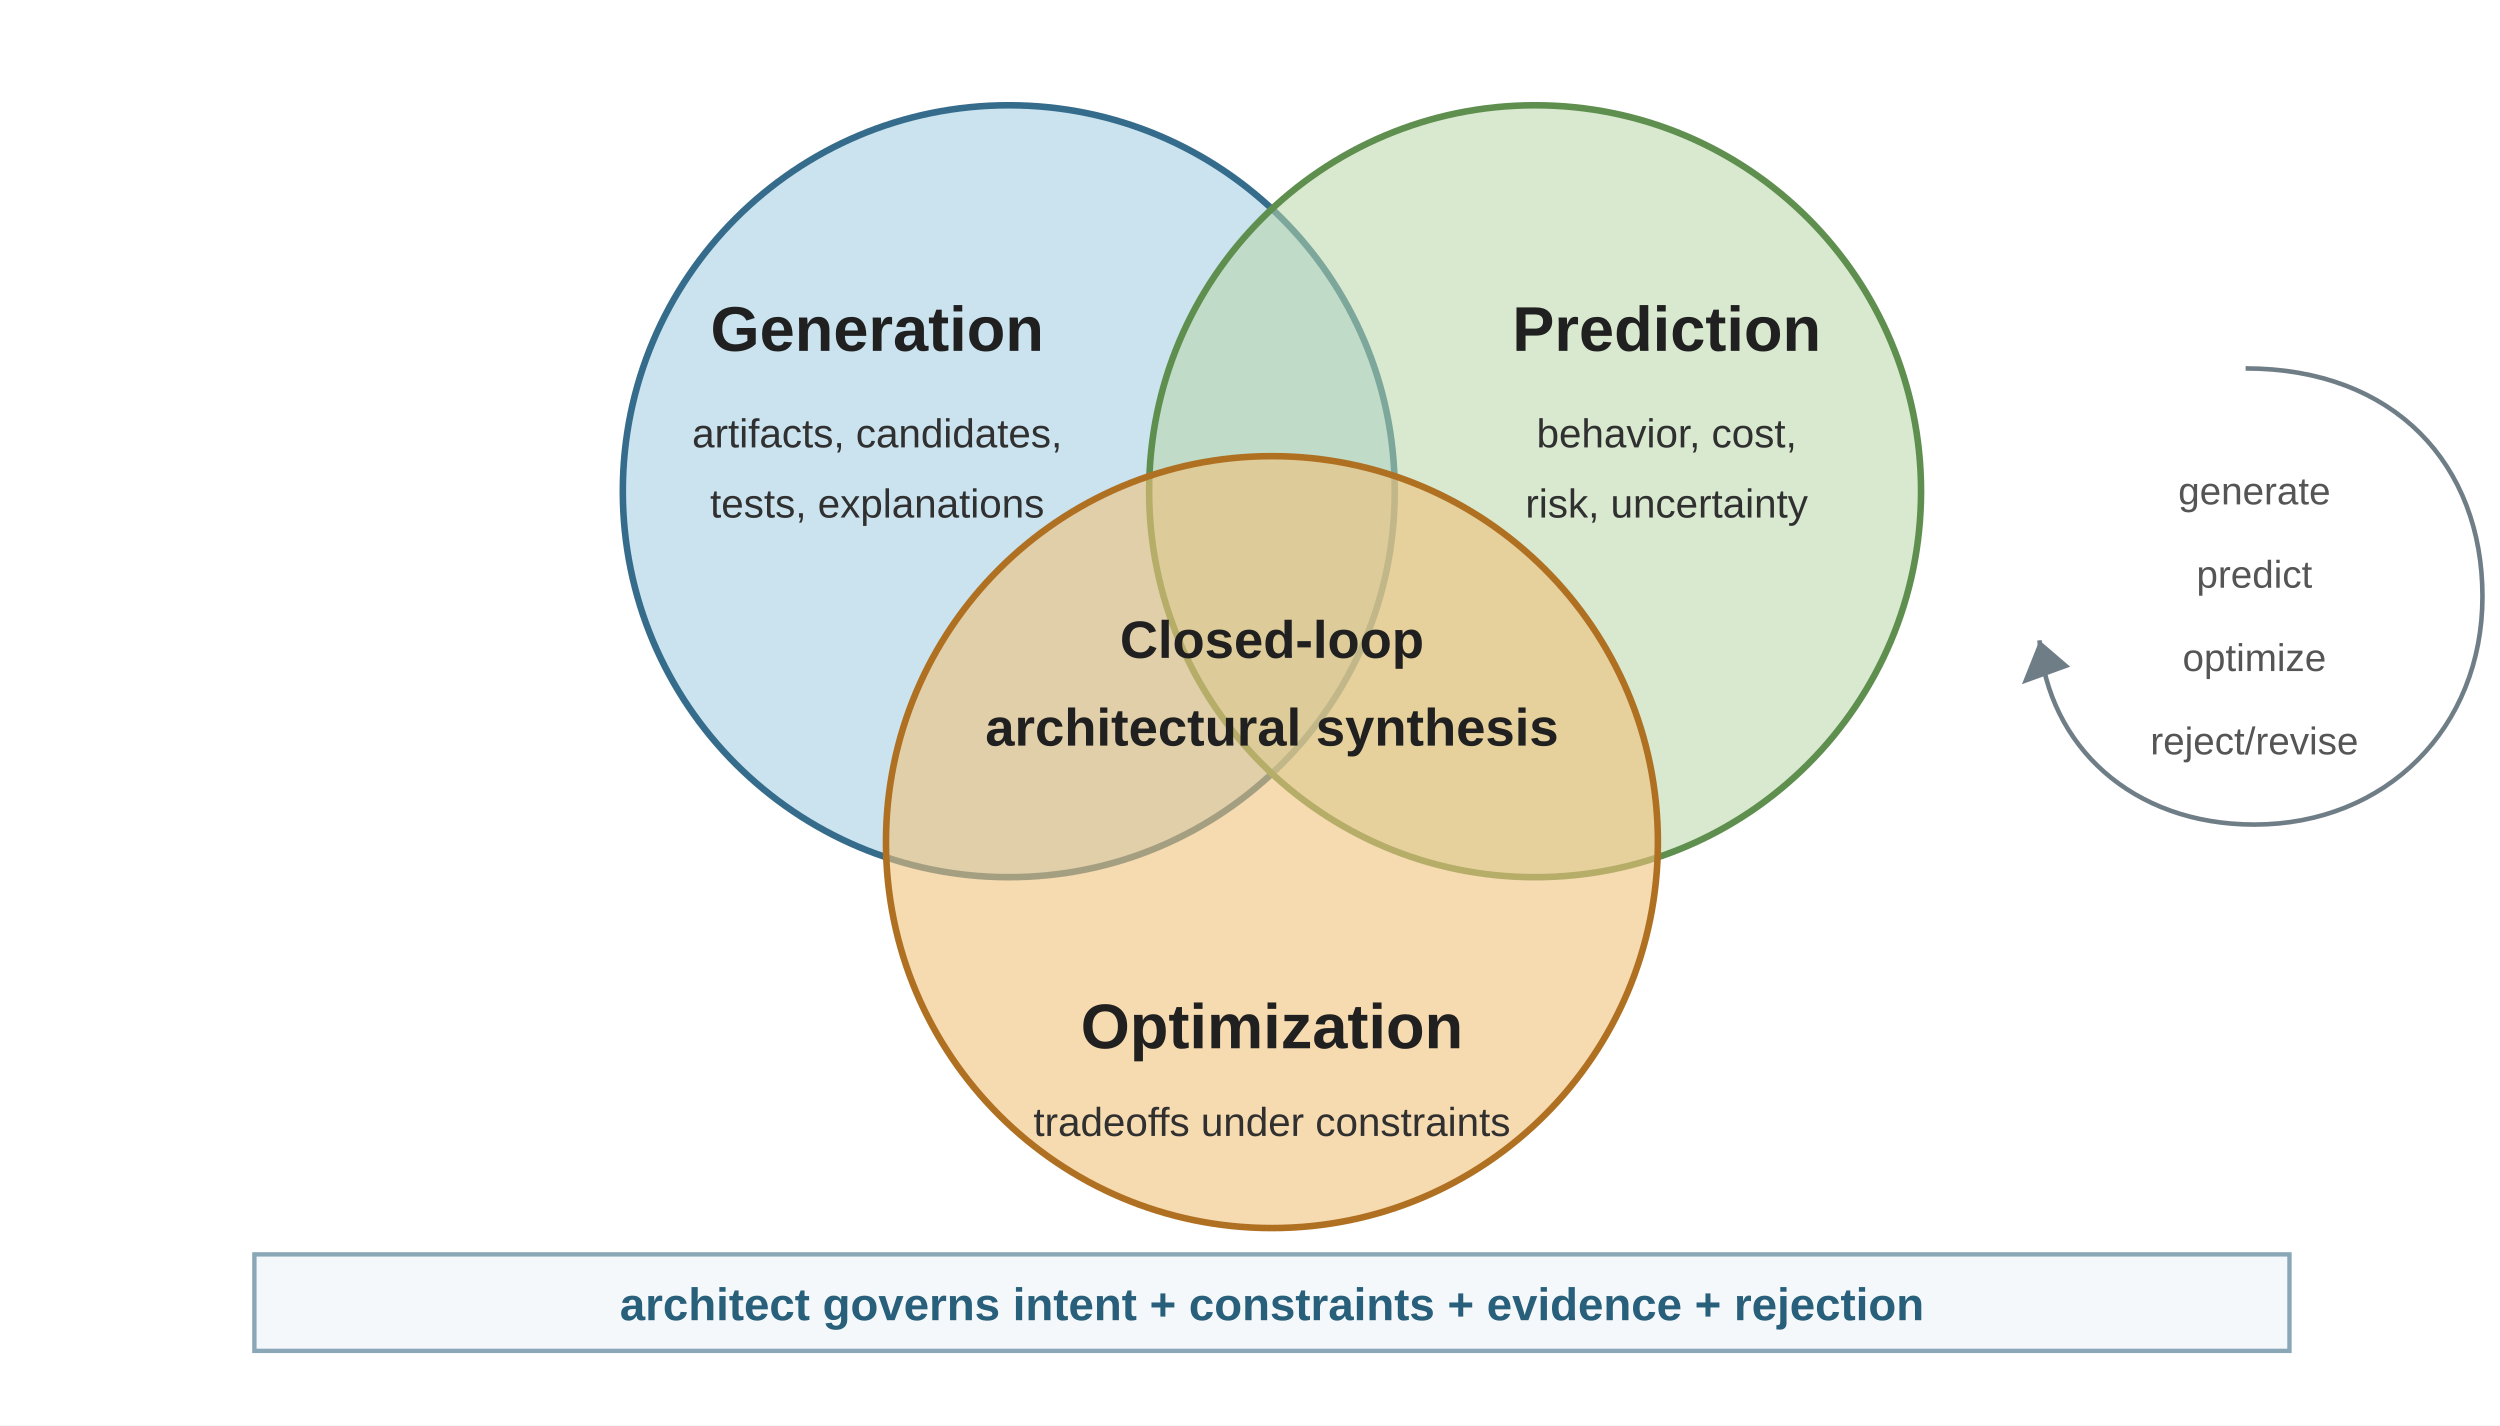
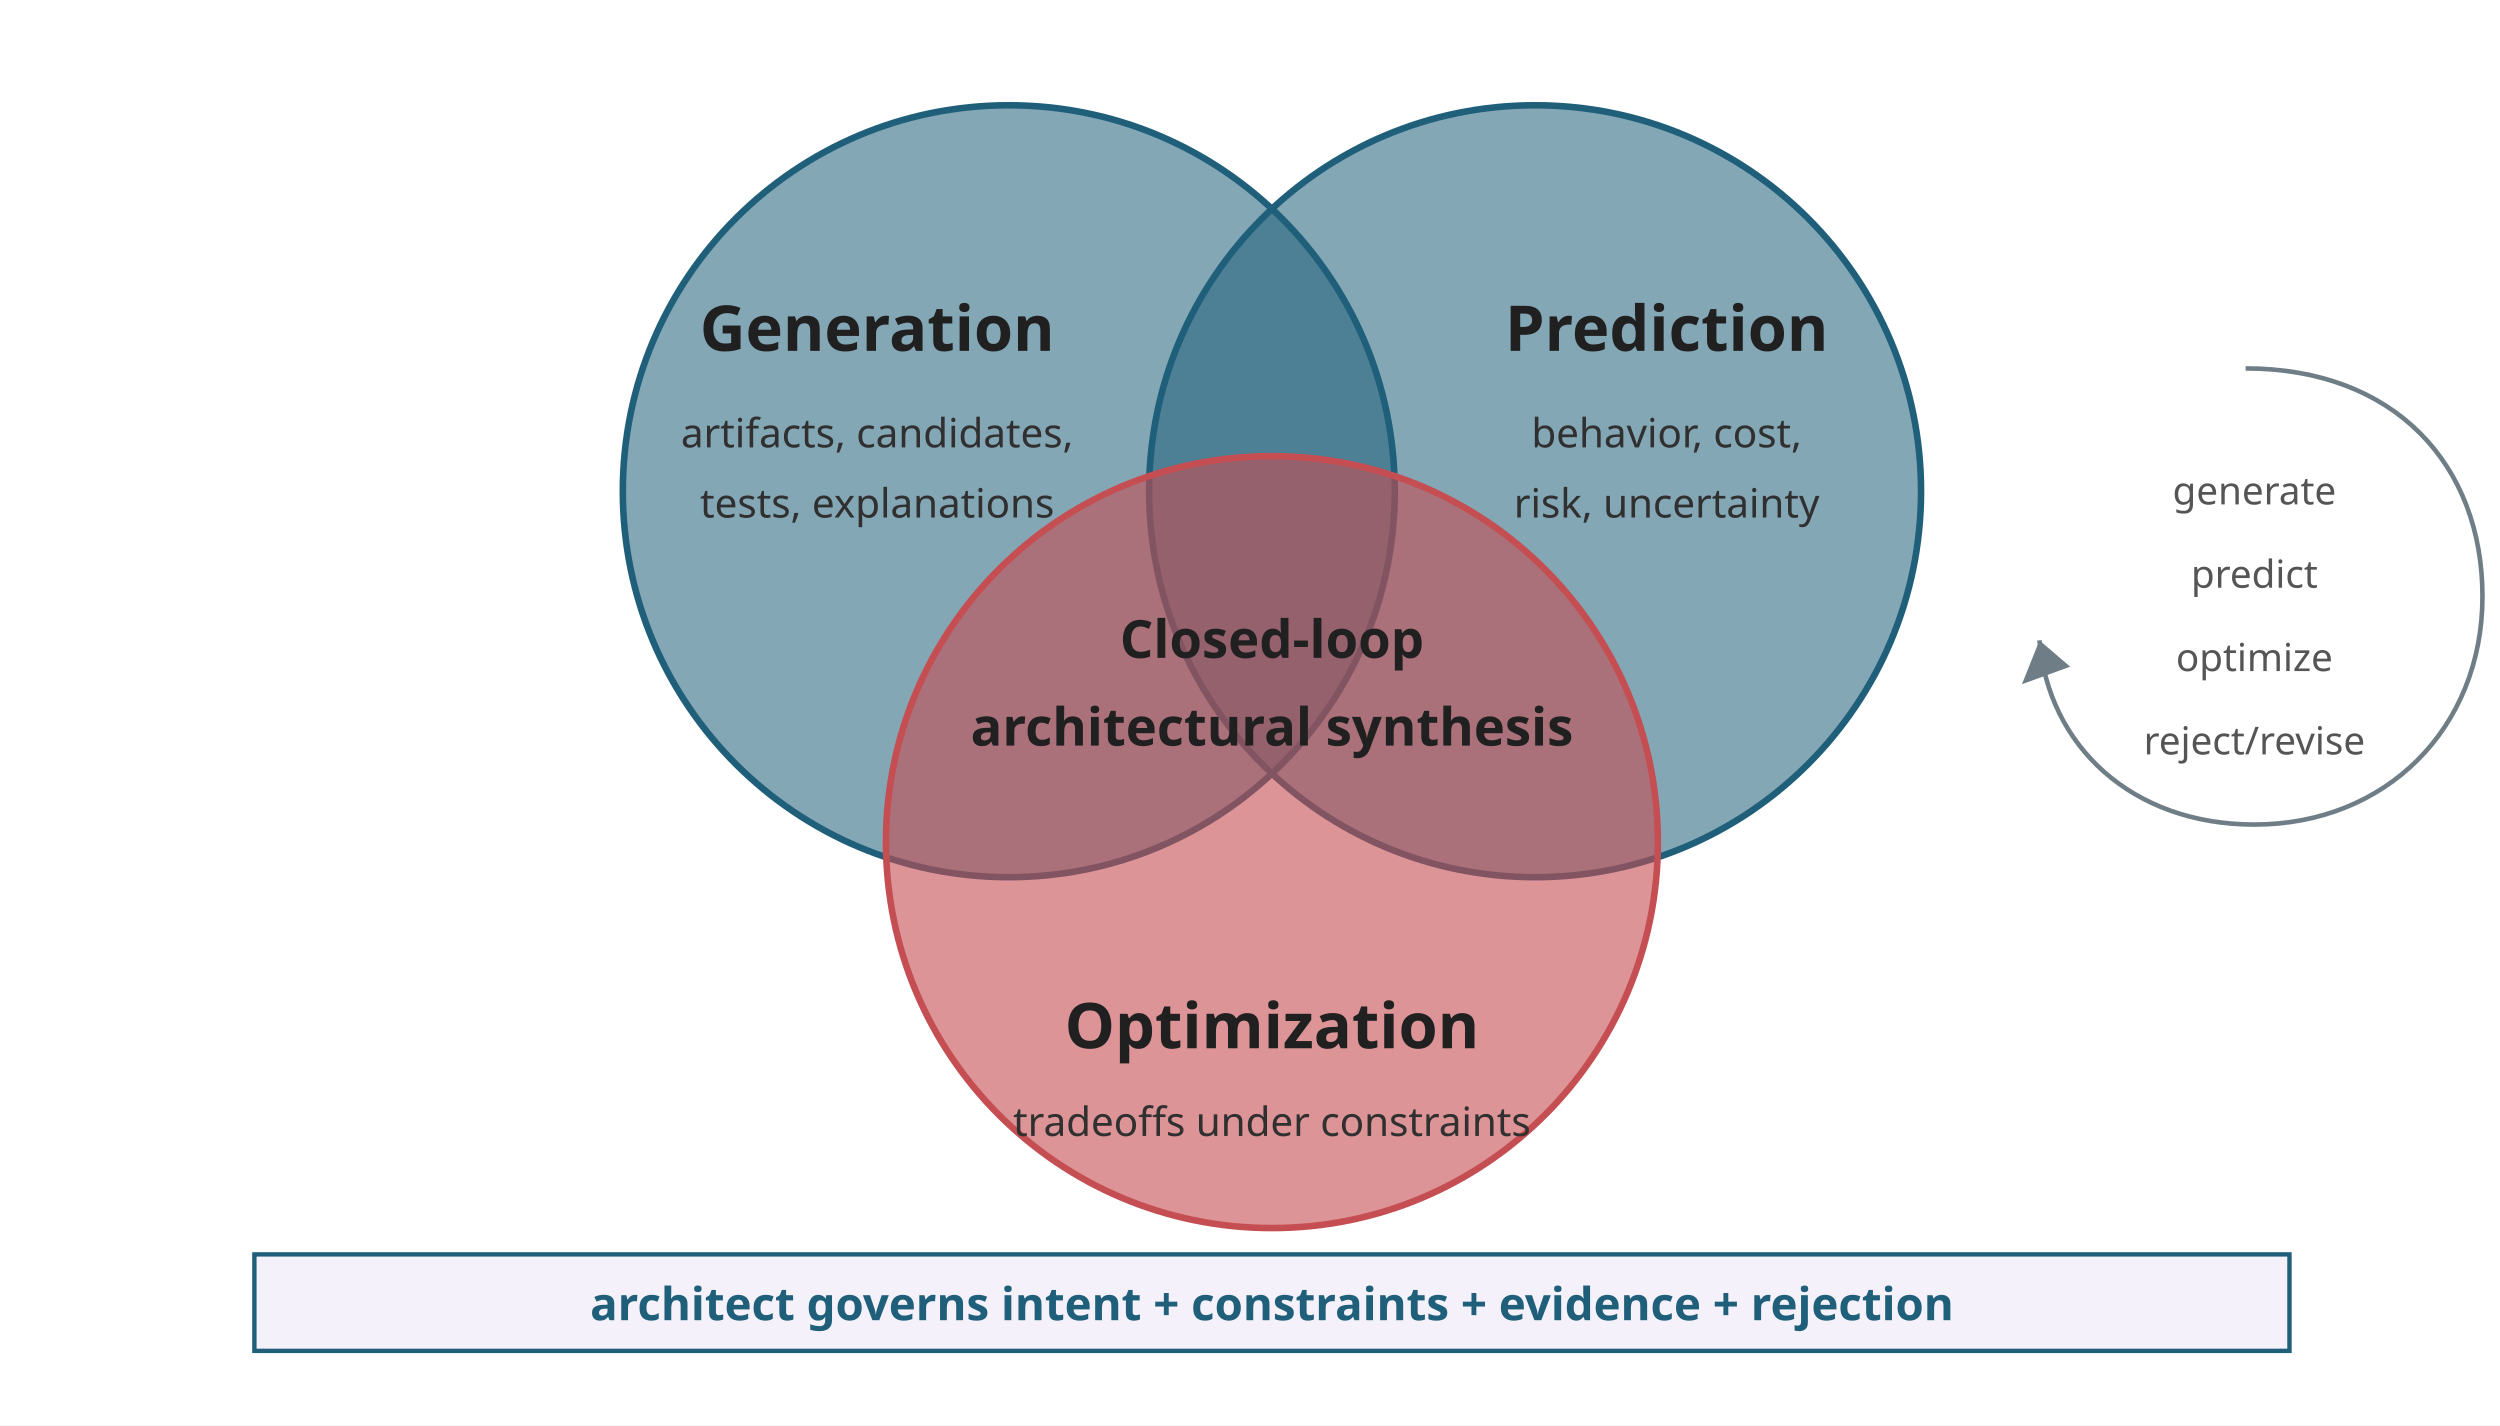
<svg xmlns="http://www.w3.org/2000/svg" viewBox="70 20 570 325" role="img">
  <defs>
    <style>
-       .font { font-family: Arial, Helvetica, sans-serif; }
+       .font { font-family: sans-serif; }
      .label { font-size: 14.4px; font-weight: 700; fill: #202020; }
      .small { font-size: 9.2px; fill: #303030; }
      .center { font-size: 12.0px; font-weight: 700; fill: #202020; }
-       .note { font-size: 10.4px; font-weight: 700; fill: #285F7A; }
+       .note { font-size: 10.4px; font-weight: 700; fill: #1F5F7A; }
      .muted { font-size: 8.8px; fill: #555555; }
      .line { stroke: #444444; stroke-width: 1.15; fill: none; }
      .thin { stroke: #6F7E86; stroke-width: 1.05; fill: none; }
    </style>
  </defs>
-   <rect x="70" y="20" width="570" height="325" fill="#ffffff" />
-   <circle cx="300" cy="132" r="88" fill="#9ECBE1" fill-opacity="0.55" stroke="#356C8C" stroke-width="1.5" />
-   <circle cx="420" cy="132" r="88" fill="#B8D7A8" fill-opacity="0.55" stroke="#5F8F4E" stroke-width="1.5" />
-   <circle cx="360" cy="212" r="88" fill="#F0C27B" fill-opacity="0.60" stroke="#B07021" stroke-width="1.5" />
+   <rect x="70" y="20" width="570" height="325" fill="#FFFFFF" />
+   <circle cx="300" cy="132" r="88" fill="#1F5F7A" fill-opacity="0.55" stroke="#1F5F7A" stroke-width="1.5" />
+   <circle cx="420" cy="132" r="88" fill="#1F5F7A" fill-opacity="0.55" stroke="#1F5F7A" stroke-width="1.5" />
+   <circle cx="360" cy="212" r="88" fill="#C44E52" fill-opacity="0.60" stroke="#C44E52" stroke-width="1.5" />
  <g class="font">
    <text class="label" x="270" y="100" text-anchor="middle" style="white-space: pre;">Generation</text>
    <text class="small" x="270" y="122" text-anchor="middle" style="white-space: pre;">artifacts, candidates,</text>
    <text class="small" x="270" y="138" text-anchor="middle" style="white-space: pre;">tests, explanations</text>
    <text class="label" x="450" y="100" text-anchor="middle" style="white-space: pre;">Prediction</text>
    <text class="small" x="450" y="122" text-anchor="middle" style="white-space: pre;">behavior, cost,</text>
    <text class="small" x="450" y="138" text-anchor="middle" style="white-space: pre;">risk, uncertainty</text>
    <text class="label" x="360" y="259" text-anchor="middle" style="white-space: pre;">Optimization</text>
    <text class="small" x="360" y="279" text-anchor="middle" style="white-space: pre;">tradeoffs under constraints</text>
    <text class="center" x="360" y="170" text-anchor="middle" style="white-space: pre;">Closed-loop</text>
    <text class="center" x="360" y="190" text-anchor="middle" style="white-space: pre;">architectural synthesis</text>
  </g>
  <g class="font" transform="translate(562,104)">
    <path class="thin" d="M 20 0 C 54 0, 74 22, 74 52 C 74 82, 52 104, 22 104 C -6 104, -25 86, -27 62" />
    <polygon points="-27,62 -31,72 -20,68" fill="#6F7E86" />
    <text class="muted" x="22" y="31" text-anchor="middle" style="white-space: pre;">generate</text>
    <text class="muted" x="22" y="50" text-anchor="middle" style="white-space: pre;">predict</text>
    <text class="muted" x="22" y="69" text-anchor="middle" style="white-space: pre;">optimize</text>
    <text class="muted" x="22" y="88" text-anchor="middle" style="white-space: pre;">reject/revise</text>
  </g>
-   <rect x="128" y="306" width="464" height="22" fill="#F5F8FA" stroke="#8AA7B8" stroke-width="1" />
+   <rect x="128" y="306" width="464" height="22" fill="#F4F1FA" stroke="#1F5F7A" stroke-width="1" />
  <text class="font note" x="360" y="321" text-anchor="middle" style="white-space: pre;">architect governs intent + constraints + evidence + rejection</text>
</svg>
